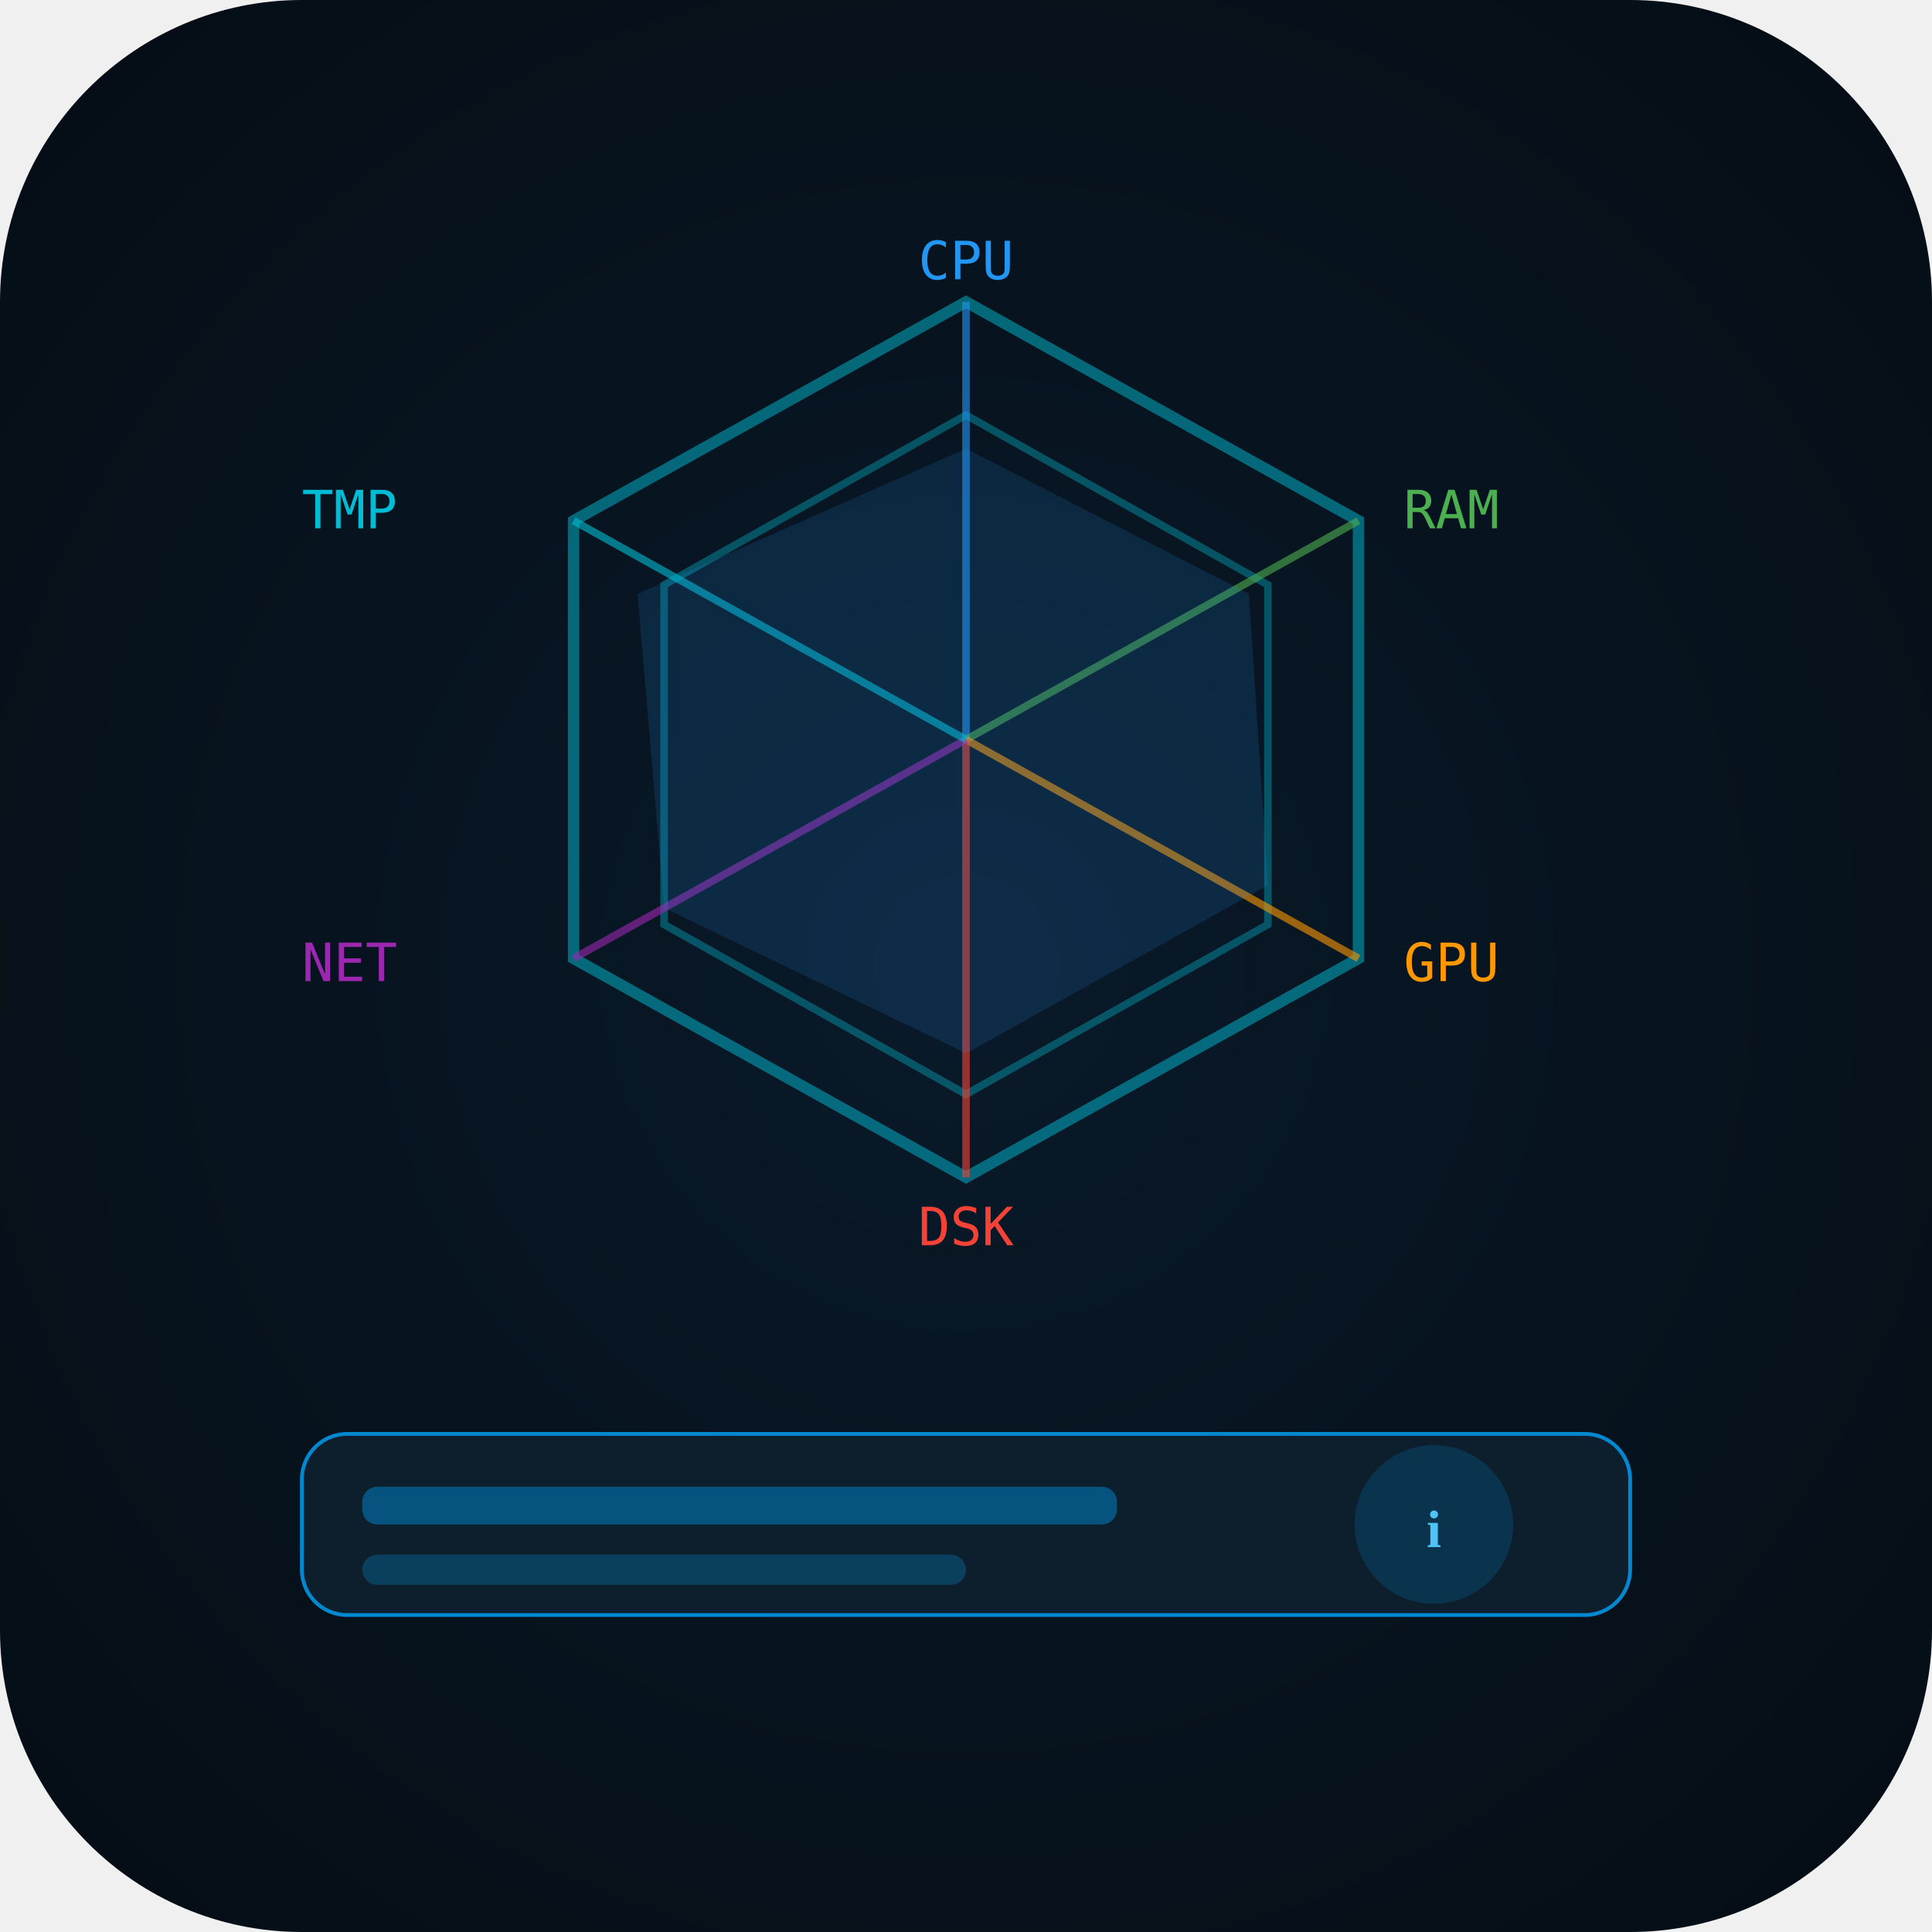
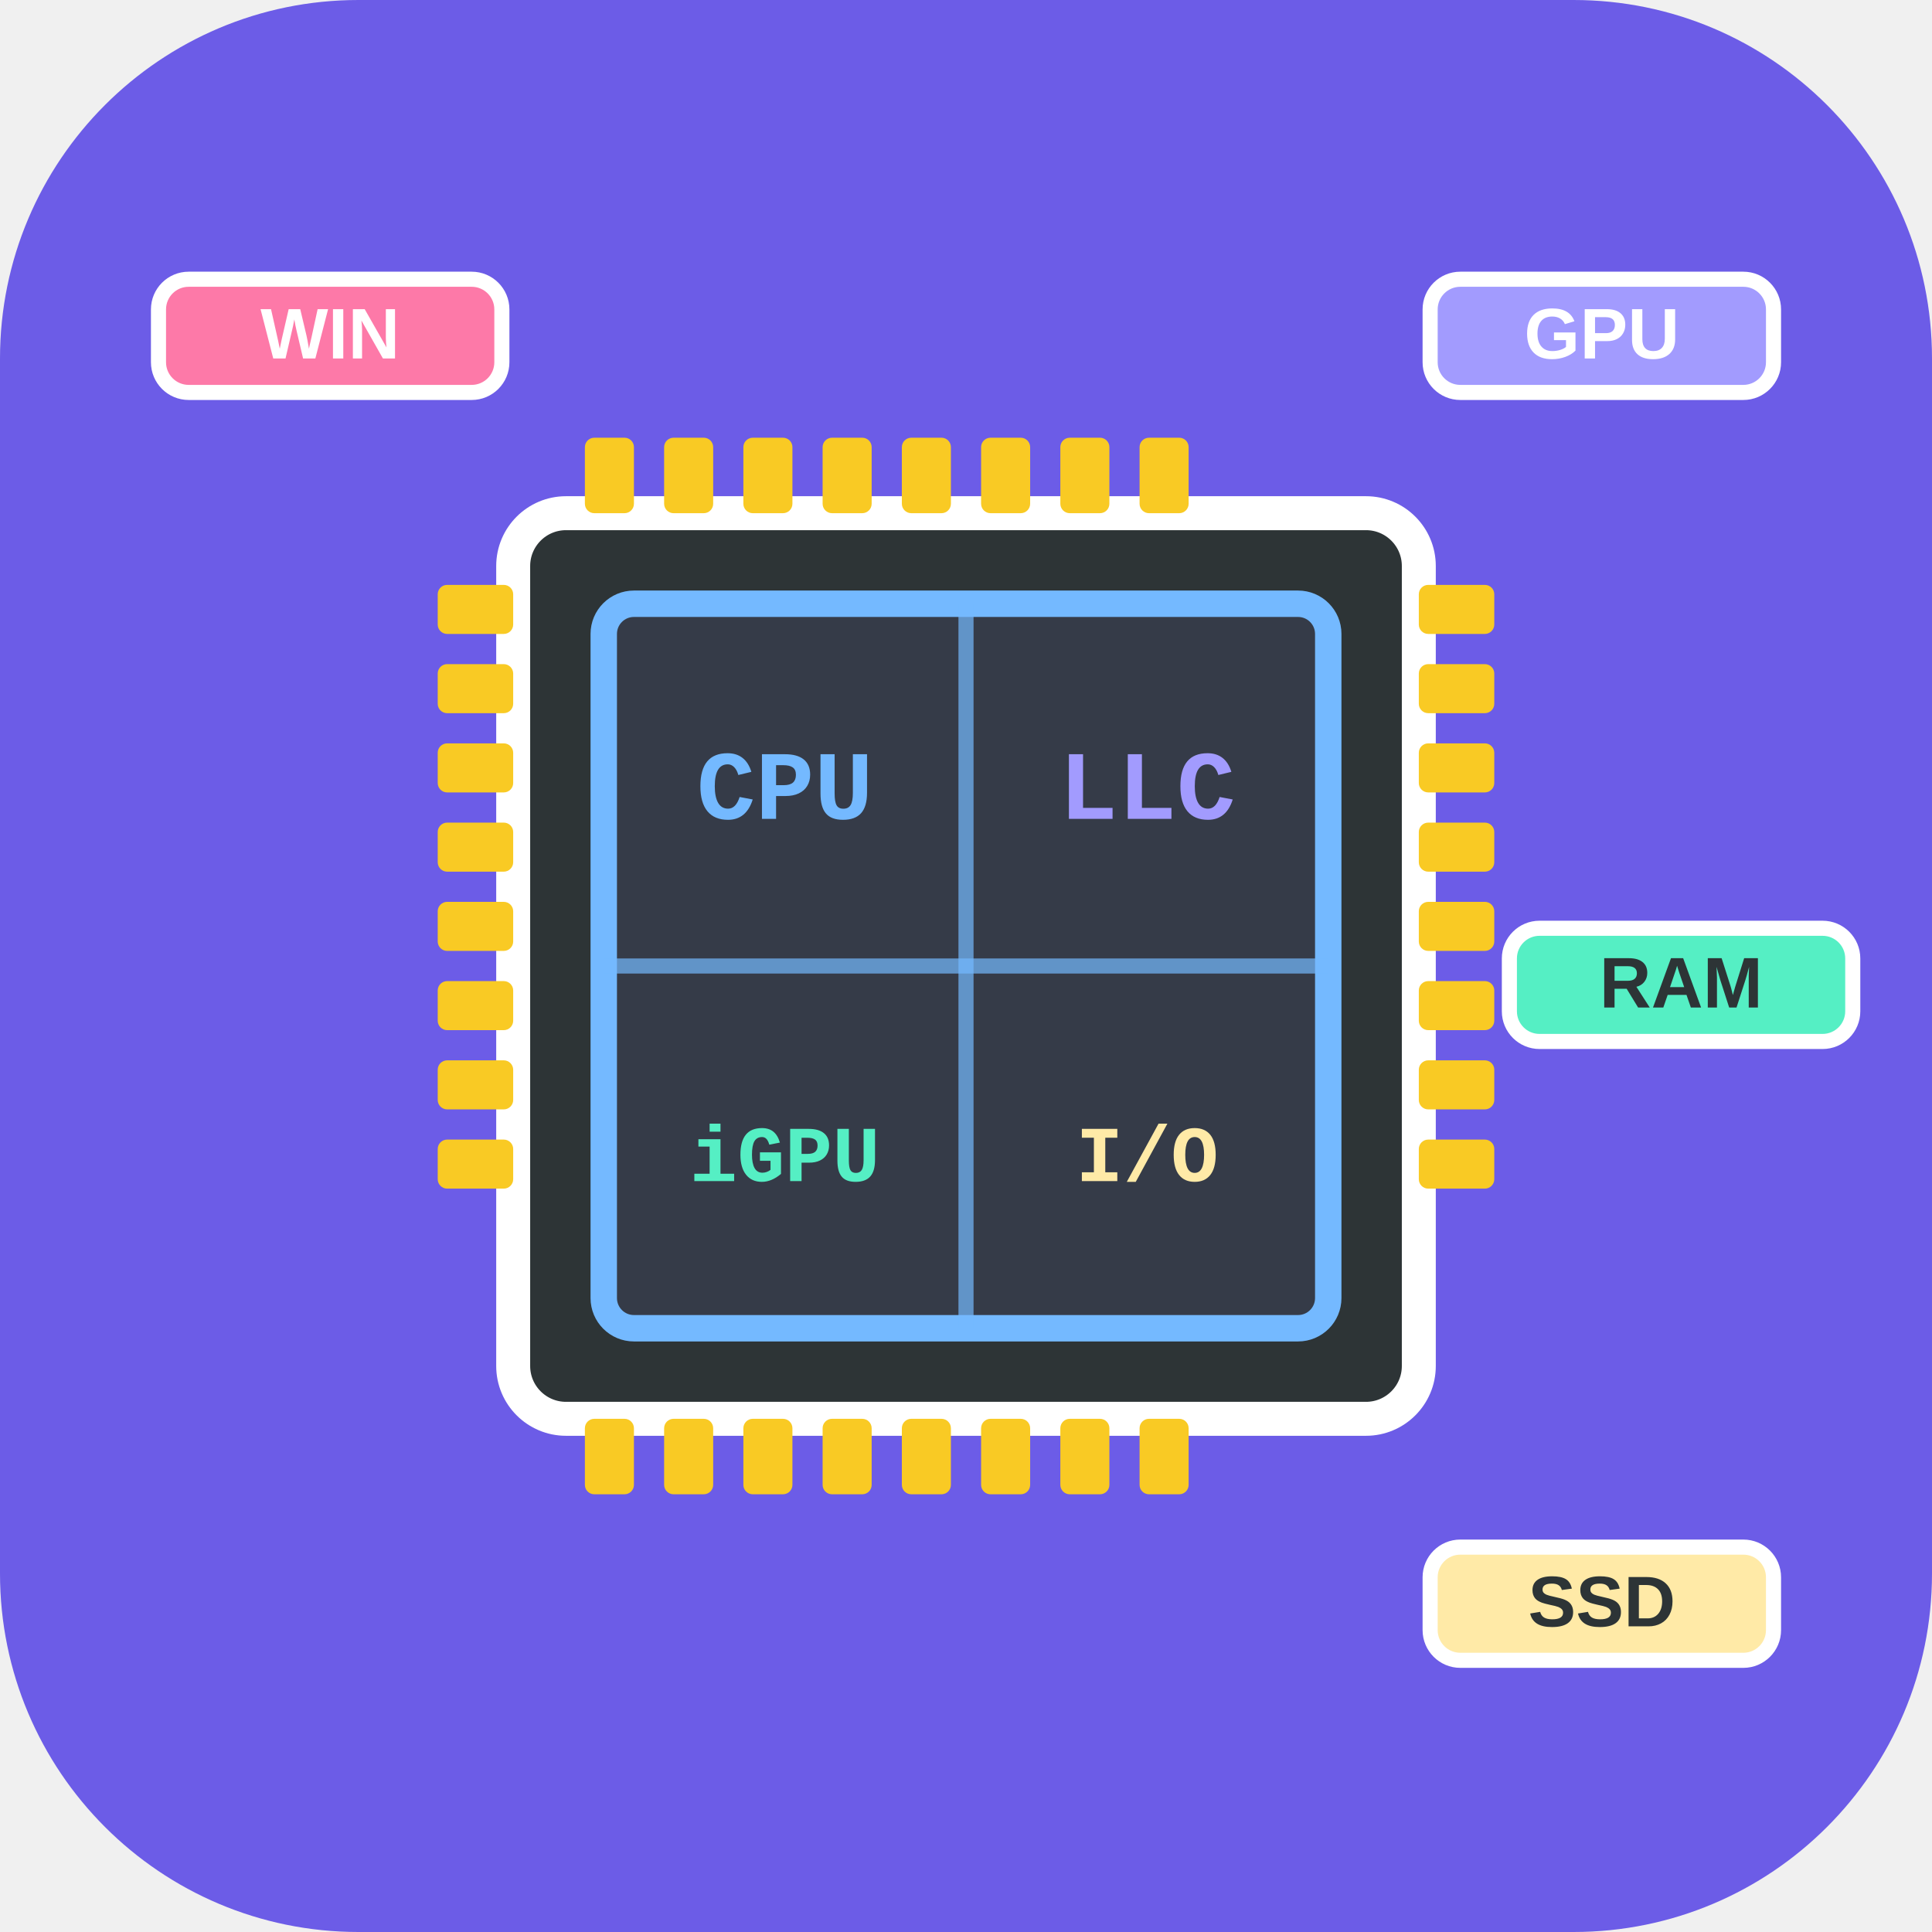
- <svg xmlns="http://www.w3.org/2000/svg" viewBox="0 0 512 512">
-   <defs>
-     <radialGradient id="bg" cx="50%" cy="50%" r="70%">
-       <stop offset="0%" style="stop-color:#0a1a2a" />
-       <stop offset="100%" style="stop-color:#040d14" />
-     </radialGradient>
-   </defs>
-   <rect width="512" height="512" rx="80" fill="url(#bg)" />
-   <polygon points="256,80 360,138 360,254 256,312 152,254 152,138" fill="none" stroke="#00e5ff" stroke-width="3" opacity="0.4" />
-   <polygon points="256,110 336,155 336,245 256,290 176,245 176,155" fill="none" stroke="#00e5ff" stroke-width="2" opacity="0.3" />
-   <line x1="256" y1="196" x2="256" y2="80" stroke="#2196f3" stroke-width="2" opacity="0.6" />
-   <line x1="256" y1="196" x2="360" y2="138" stroke="#4caf50" stroke-width="2" opacity="0.6" />
-   <line x1="256" y1="196" x2="360" y2="254" stroke="#ff9800" stroke-width="2" opacity="0.6" />
-   <line x1="256" y1="196" x2="256" y2="312" stroke="#f44336" stroke-width="2" opacity="0.6" />
-   <line x1="256" y1="196" x2="152" y2="254" stroke="#9c27b0" stroke-width="2" opacity="0.6" />
-   <line x1="256" y1="196" x2="152" y2="138" stroke="#00bcd4" stroke-width="2" opacity="0.6" />
-   <polygon points="256,120 330,158 335,234 256,278 177,240 170,158" fill="#2196f3" opacity="0.15" stroke="#2196f3" stroke-width="2" />
-   <text x="256" y="74" text-anchor="middle" fill="#2196f3" font-size="14" font-family="monospace">CPU</text>
-   <text x="372" y="140" fill="#4caf50" font-size="14" font-family="monospace">RAM</text>
-   <text x="372" y="260" fill="#ff9800" font-size="14" font-family="monospace">GPU</text>
-   <text x="256" y="330" text-anchor="middle" fill="#f44336" font-size="14" font-family="monospace">DSK</text>
-   <text x="80" y="260" fill="#9c27b0" font-size="14" font-family="monospace">NET</text>
-   <text x="80" y="140" fill="#00bcd4" font-size="14" font-family="monospace">TMP</text>
-   <rect x="80" y="380" width="352" height="48" rx="12" fill="#0d1f2d" stroke="#0288d1" stroke-width="1" />
-   <rect x="96" y="394" width="200" height="10" rx="4" fill="#0288d1" opacity="0.5" />
-   <rect x="96" y="412" width="160" height="8" rx="4" fill="#0288d1" opacity="0.3" />
-   <circle cx="380" cy="404" r="20" fill="#0288d1" opacity="0.2" stroke="#0288d1" stroke-width="2" />
-   <text x="380" y="410" text-anchor="middle" fill="#4fc3f7" font-size="14" font-weight="bold">i</text>
+ <svg xmlns="http://www.w3.org/2000/svg" viewBox="0 0 1024 1024">
+   <rect width="1024" height="1024" rx="190" fill="#6C5CE7" />
+   <rect x="272" y="272" width="480" height="480" rx="28" fill="#2D3436" stroke="#FFFFFF" stroke-width="18" />
+   <rect x="320" y="320" width="384" height="384" rx="16" fill="#353B48" stroke="#74B9FF" stroke-width="14" />
+   <line x1="512" y1="320" x2="512" y2="704" stroke="#74B9FF" stroke-width="8" opacity="0.7" />
+   <line x1="320" y1="512" x2="704" y2="512" stroke="#74B9FF" stroke-width="8" opacity="0.7" />
+   <text x="416" y="434" text-anchor="middle" font-family="'Consolas','Courier New',monospace" font-size="52" font-weight="900" fill="#74B9FF">CPU</text>
+   <text x="608" y="434" text-anchor="middle" font-family="'Consolas','Courier New',monospace" font-size="52" font-weight="900" fill="#A29BFE">LLC</text>
+   <text x="416" y="626" text-anchor="middle" font-family="'Consolas','Courier New',monospace" font-size="42" font-weight="900" fill="#55EFC4">iGPU</text>
+   <text x="608" y="626" text-anchor="middle" font-family="'Consolas','Courier New',monospace" font-size="42" font-weight="900" fill="#FFEAA7">I/O</text>
+   <rect x="232" y="310" width="40" height="26" rx="5" fill="#F9CA24" />
+   <rect x="232" y="352" width="40" height="26" rx="5" fill="#F9CA24" />
+   <rect x="232" y="394" width="40" height="26" rx="5" fill="#F9CA24" />
+   <rect x="232" y="436" width="40" height="26" rx="5" fill="#F9CA24" />
+   <rect x="232" y="478" width="40" height="26" rx="5" fill="#F9CA24" />
+   <rect x="232" y="520" width="40" height="26" rx="5" fill="#F9CA24" />
+   <rect x="232" y="562" width="40" height="26" rx="5" fill="#F9CA24" />
+   <rect x="232" y="604" width="40" height="26" rx="5" fill="#F9CA24" />
+   <rect x="752" y="310" width="40" height="26" rx="5" fill="#F9CA24" />
+   <rect x="752" y="352" width="40" height="26" rx="5" fill="#F9CA24" />
+   <rect x="752" y="394" width="40" height="26" rx="5" fill="#F9CA24" />
+   <rect x="752" y="436" width="40" height="26" rx="5" fill="#F9CA24" />
+   <rect x="752" y="478" width="40" height="26" rx="5" fill="#F9CA24" />
+   <rect x="752" y="520" width="40" height="26" rx="5" fill="#F9CA24" />
+   <rect x="752" y="562" width="40" height="26" rx="5" fill="#F9CA24" />
+   <rect x="752" y="604" width="40" height="26" rx="5" fill="#F9CA24" />
+   <rect x="310" y="232" width="26" height="40" rx="5" fill="#F9CA24" />
+   <rect x="352" y="232" width="26" height="40" rx="5" fill="#F9CA24" />
+   <rect x="394" y="232" width="26" height="40" rx="5" fill="#F9CA24" />
+   <rect x="436" y="232" width="26" height="40" rx="5" fill="#F9CA24" />
+   <rect x="478" y="232" width="26" height="40" rx="5" fill="#F9CA24" />
+   <rect x="520" y="232" width="26" height="40" rx="5" fill="#F9CA24" />
+   <rect x="562" y="232" width="26" height="40" rx="5" fill="#F9CA24" />
+   <rect x="604" y="232" width="26" height="40" rx="5" fill="#F9CA24" />
+   <rect x="310" y="752" width="26" height="40" rx="5" fill="#F9CA24" />
+   <rect x="352" y="752" width="26" height="40" rx="5" fill="#F9CA24" />
+   <rect x="394" y="752" width="26" height="40" rx="5" fill="#F9CA24" />
+   <rect x="436" y="752" width="26" height="40" rx="5" fill="#F9CA24" />
+   <rect x="478" y="752" width="26" height="40" rx="5" fill="#F9CA24" />
+   <rect x="520" y="752" width="26" height="40" rx="5" fill="#F9CA24" />
+   <rect x="562" y="752" width="26" height="40" rx="5" fill="#F9CA24" />
+   <rect x="604" y="752" width="26" height="40" rx="5" fill="#F9CA24" />
+   <rect x="758" y="148" width="182" height="60" rx="16" fill="#A29BFE" stroke="#FFFFFF" stroke-width="8" />
+   <text x="849" y="190" text-anchor="middle" font-family="'Segoe UI',Arial,sans-serif" font-size="38" font-weight="900" fill="#FFFFFF">GPU</text>
+   <rect x="800" y="492" width="182" height="60" rx="16" fill="#55EFC4" stroke="#FFFFFF" stroke-width="8" />
+   <text x="891" y="534" text-anchor="middle" font-family="'Segoe UI',Arial,sans-serif" font-size="38" font-weight="900" fill="#2D3436">RAM</text>
+   <rect x="758" y="820" width="182" height="60" rx="16" fill="#FFEAA7" stroke="#FFFFFF" stroke-width="8" />
+   <text x="849" y="862" text-anchor="middle" font-family="'Segoe UI',Arial,sans-serif" font-size="38" font-weight="900" fill="#2D3436">SSD</text>
+   <rect x="84" y="148" width="182" height="60" rx="16" fill="#FD79A8" stroke="#FFFFFF" stroke-width="8" />
+   <text x="175" y="190" text-anchor="middle" font-family="'Segoe UI',Arial,sans-serif" font-size="38" font-weight="900" fill="#FFFFFF">WIN</text>
</svg>
